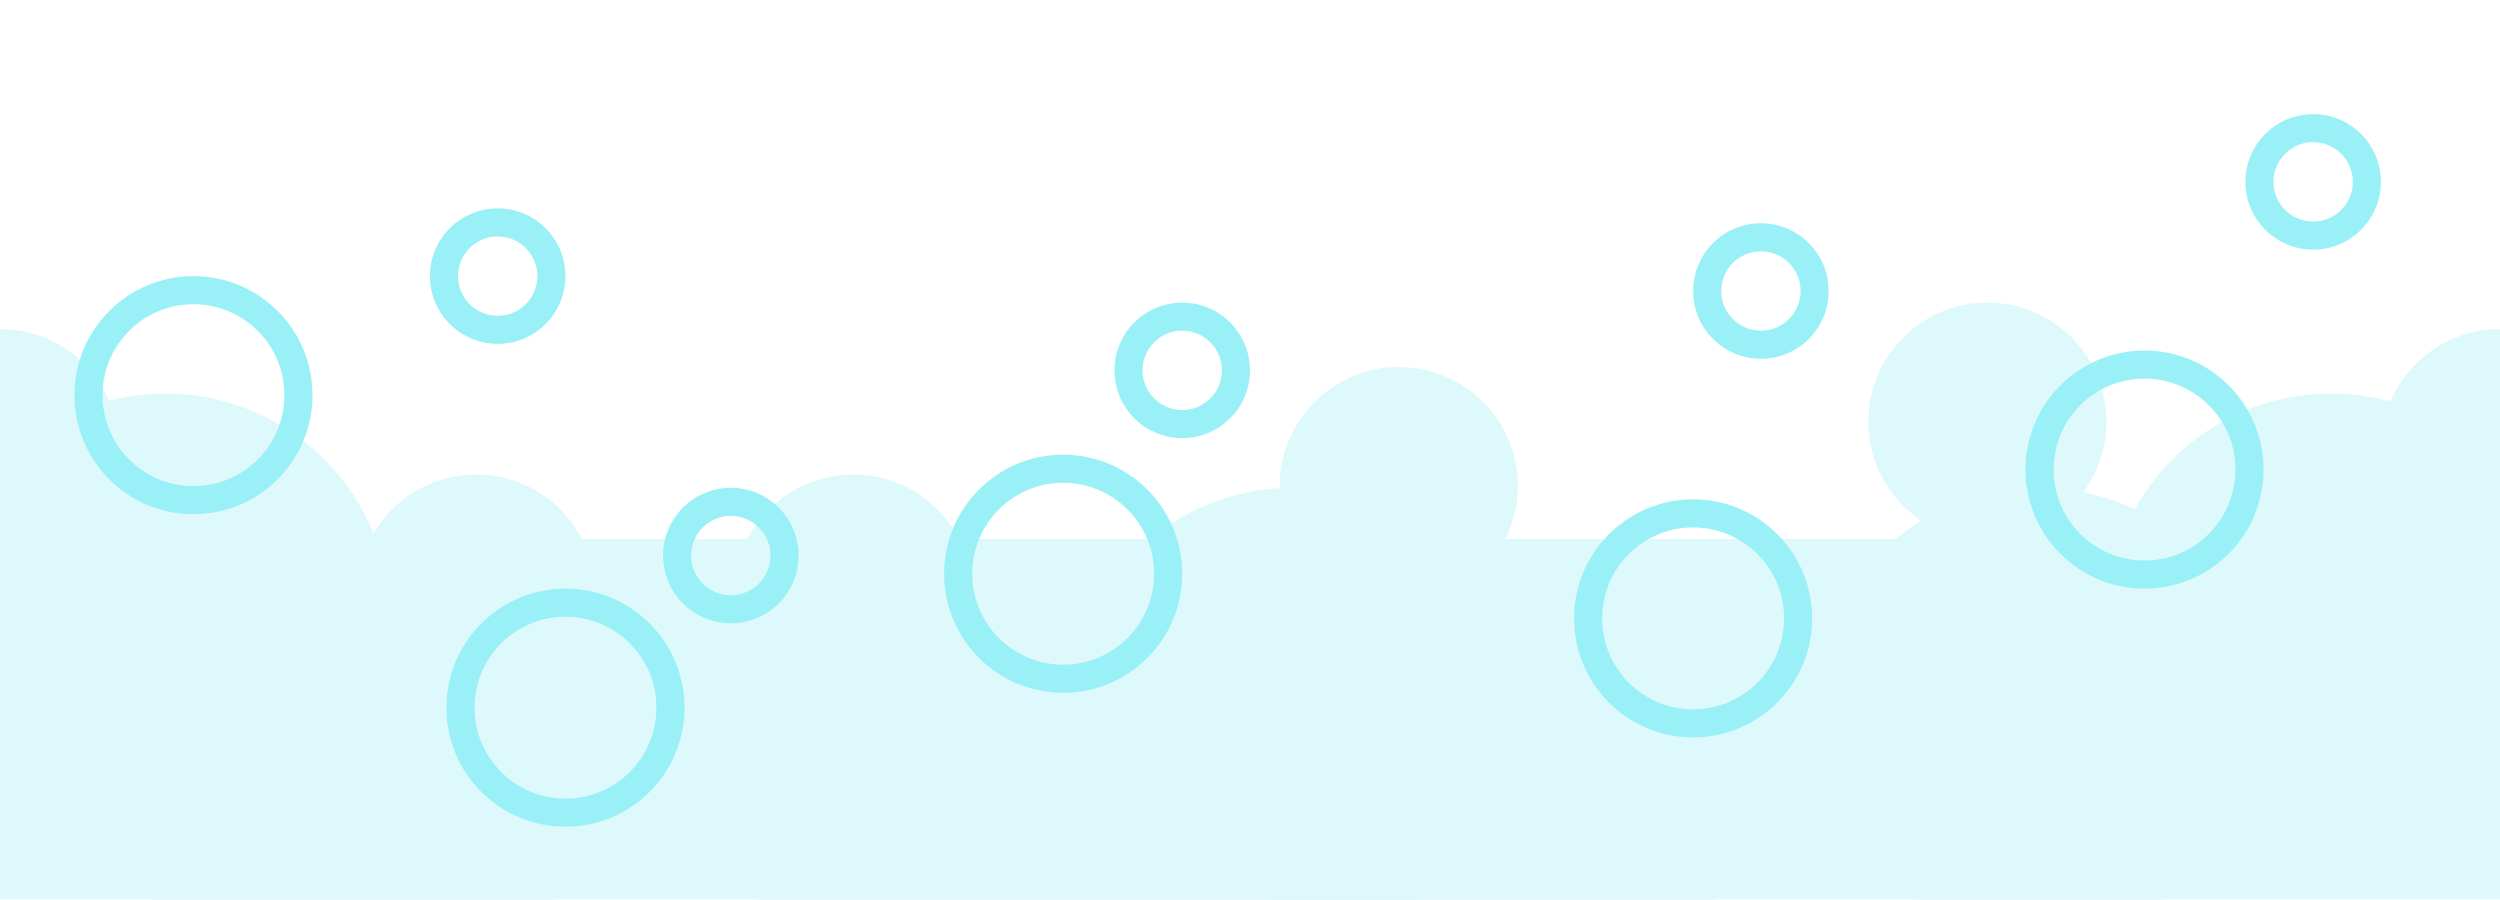
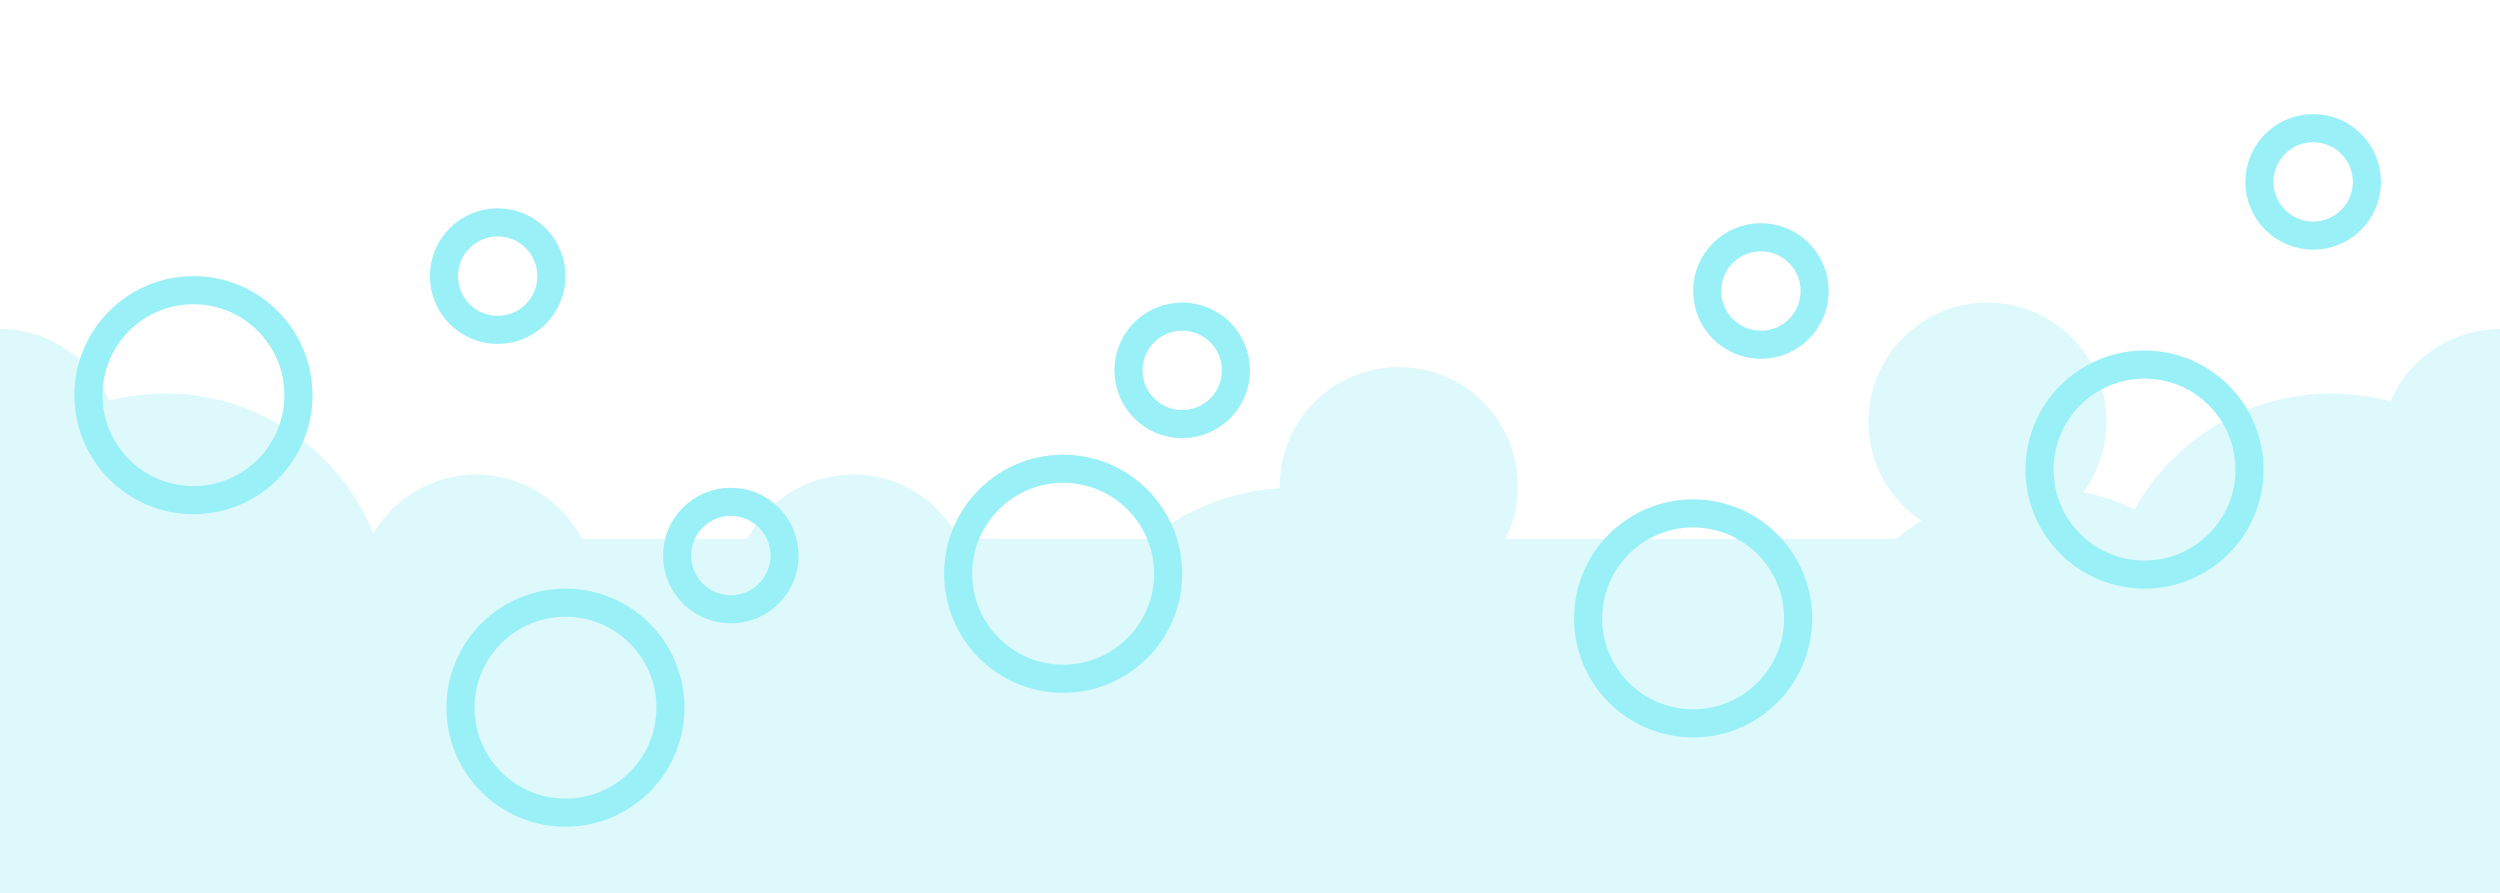
- <svg xmlns="http://www.w3.org/2000/svg" xmlns:xlink="http://www.w3.org/1999/xlink" version="1.1" id="Layer_1" x="0px" y="0px" viewBox="0 0 1512 544" style="enable-background:new 0 0 1512 544;" xml:space="preserve">
+ <svg xmlns="http://www.w3.org/2000/svg" width="1512" height="540" version="1.1" viewBox="0 0 1512 540" xml:space="preserve">
  <style type="text/css">
	.st0{clip-path:url(#SVGID_00000131337581743546924740000015761667356397278850_);}
	.st1{fill:#DEF9FB;}
	.st2{clip-path:url(#SVGID_00000161605147239233637210000001310094324039202978_);}
	.st3{fill:none;stroke:#9AF0F7;stroke-width:17;}
</style>
-   <g>
-     <defs>
-       <rect id="SVGID_1_" y="0" width="1512" height="544" />
-     </defs>
-     <clipPath id="SVGID_00000019655971400514367550000001501653844066617746_">
-       <use xlink:href="#SVGID_1_" style="overflow:visible;" />
-     </clipPath>
-     <g style="clip-path:url(#SVGID_00000019655971400514367550000001501653844066617746_);">
-       <rect y="326" class="st1" width="1512" height="447" />
-       <g>
-         <defs>
-           <rect id="SVGID_00000179621134857603557090000012950803292286704803_" y="0" width="1512" height="670" />
-         </defs>
-         <clipPath id="SVGID_00000139285480898035540290000009093208211823894943_">
-           <use xlink:href="#SVGID_00000179621134857603557090000012950803292286704803_" style="overflow:visible;" />
-         </clipPath>
-         <g style="clip-path:url(#SVGID_00000139285480898035540290000009093208211823894943_);">
-           <circle class="st1" cx="100" cy="374" r="136" />
-           <circle class="st1" cx="214" cy="483" r="136" />
-           <circle class="st1" cx="583" cy="492" r="136" />
-           <circle class="st1" cx="782" cy="431" r="136" />
-           <circle class="st1" cx="903" cy="534" r="136" />
-           <circle class="st1" cx="1233" cy="431" r="136" />
-           <circle class="st1" cx="1410" cy="374" r="136" />
-           <circle class="st1" cx="1202" cy="255" r="72" />
-           <circle class="st1" cx="1058" cy="438" r="72" />
-           <circle class="st1" cx="846" cy="294" r="72" />
-           <circle class="st1" cx="516" cy="359" r="72" />
-           <circle class="st1" cx="288" cy="359" r="72" />
-           <circle class="st1" cx="0" cy="271" r="72" />
-           <circle class="st1" cx="1512" cy="271" r="72" />
-           <circle class="st3" cx="117" cy="239" r="63.5" />
-           <circle class="st3" cx="342" cy="428" r="63.5" />
-           <circle class="st3" cx="643" cy="347" r="63.5" />
-           <circle class="st3" cx="1024" cy="374" r="63.5" />
-           <circle class="st3" cx="1297" cy="284" r="63.5" />
-           <circle class="st3" cx="1399" cy="110" r="32.5" />
-           <circle class="st3" cx="1065" cy="176" r="32.5" />
-           <circle class="st3" cx="715" cy="224" r="32.5" />
-           <circle class="st3" cx="442" cy="336" r="32.5" />
-           <circle class="st3" cx="301" cy="167" r="32.5" />
-         </g>
-       </g>
-     </g>
-   </g>
+   <rect class="st1" y="326" width="1512" height="447" />
+   <circle class="st1" cx="100" cy="374" r="136" />
+   <circle class="st1" cx="214" cy="483" r="136" />
+   <circle class="st1" cx="583" cy="492" r="136" />
+   <circle class="st1" cx="782" cy="431" r="136" />
+   <circle class="st1" cx="903" cy="534" r="136" />
+   <circle class="st1" cx="1233" cy="431" r="136" />
+   <circle class="st1" cx="1410" cy="374" r="136" />
+   <circle class="st1" cx="1202" cy="255" r="72" />
+   <circle class="st1" cx="1058" cy="438" r="72" />
+   <circle class="st1" cx="846" cy="294" r="72" />
+   <circle class="st1" cx="516" cy="359" r="72" />
+   <circle class="st1" cx="288" cy="359" r="72" />
+   <circle class="st1" cy="271" r="72" />
+   <circle class="st1" cx="1512" cy="271" r="72" />
+   <circle class="st3" cx="117" cy="239" r="63.5" />
+   <circle class="st3" cx="342" cy="428" r="63.5" />
+   <circle class="st3" cx="643" cy="347" r="63.5" />
+   <circle class="st3" cx="1024" cy="374" r="63.5" />
+   <circle class="st3" cx="1297" cy="284" r="63.5" />
+   <circle class="st3" cx="1399" cy="110" r="32.5" />
+   <circle class="st3" cx="1065" cy="176" r="32.5" />
+   <circle class="st3" cx="715" cy="224" r="32.5" />
+   <circle class="st3" cx="442" cy="336" r="32.5" />
+   <circle class="st3" cx="301" cy="167" r="32.5" />
</svg>
